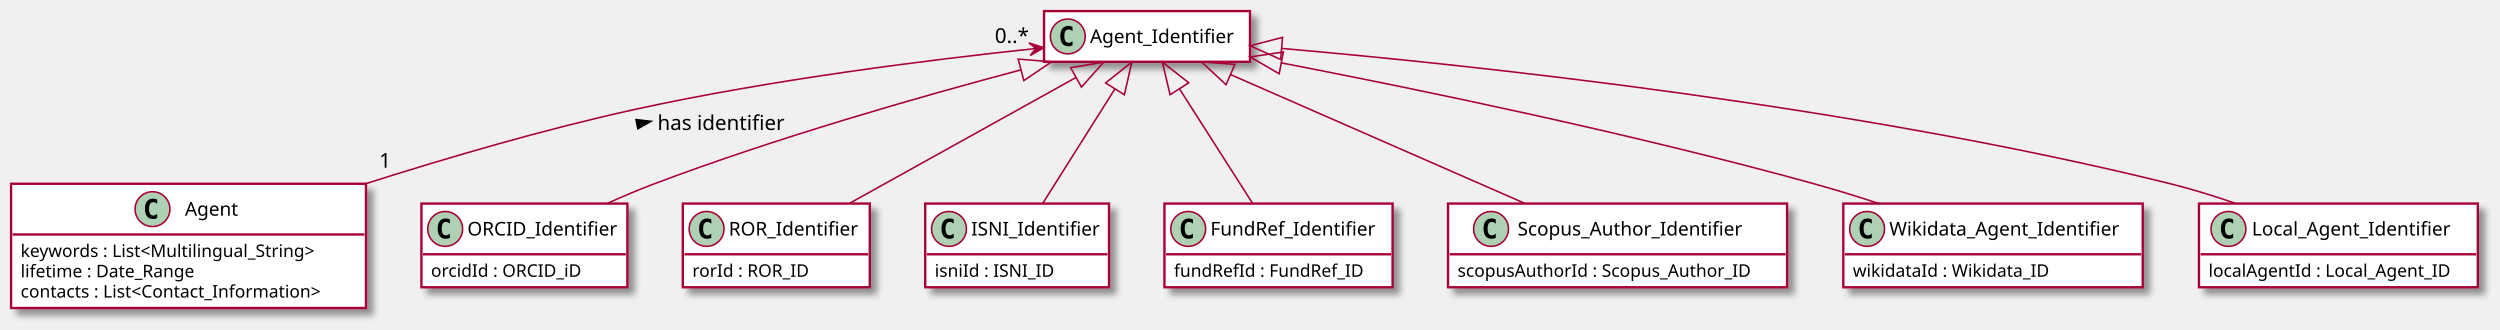
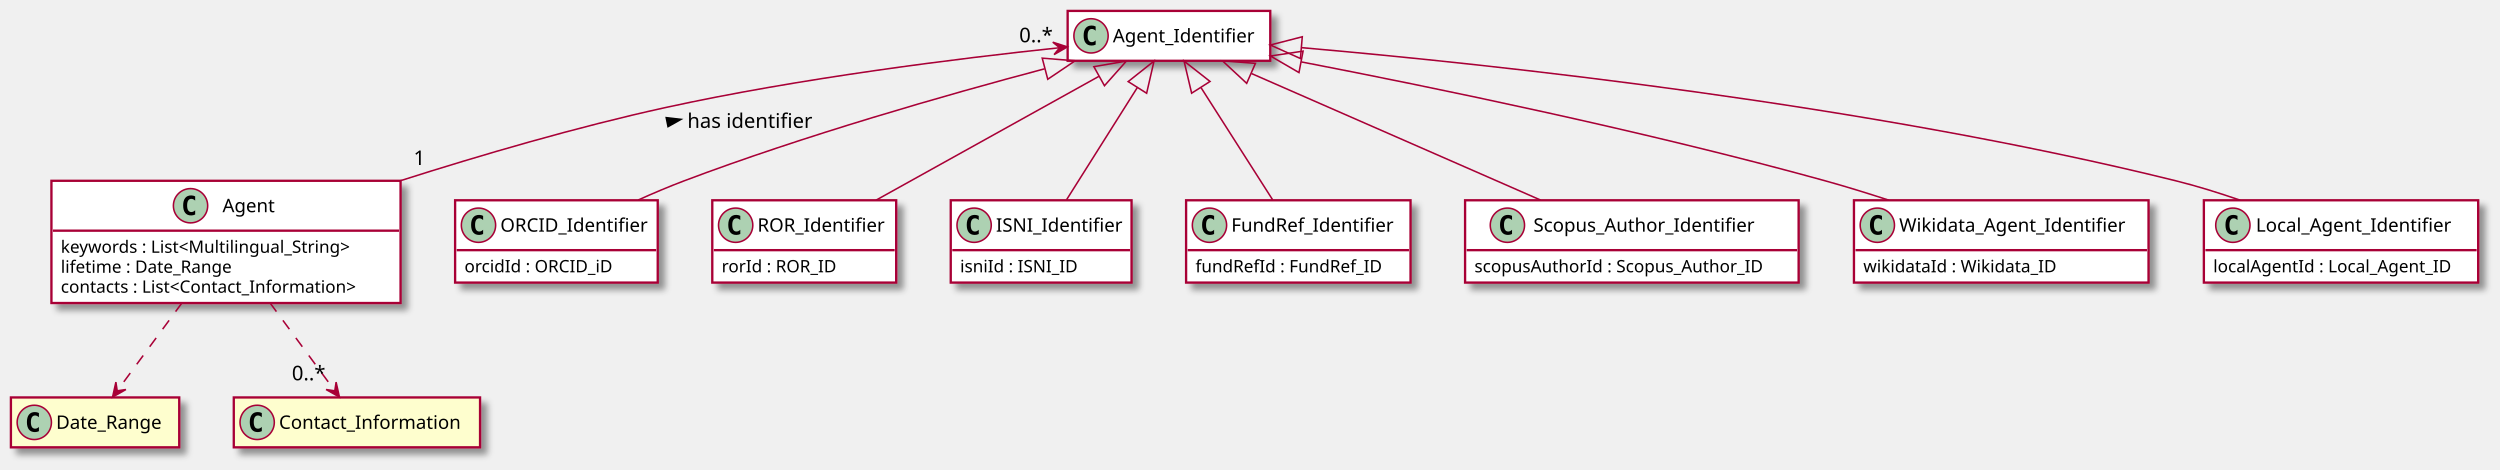
- <svg xmlns="http://www.w3.org/2000/svg" contentScriptType="application/ecmascript" contentStyleType="text/css" height="208px" preserveAspectRatio="none" style="width:1578px;height:208px;background:#FFFFFF;" version="1.1" viewBox="0 0 1578 208" width="1578px" zoomAndPan="magnify">
+ <svg xmlns="http://www.w3.org/2000/svg" contentScriptType="application/ecmascript" contentStyleType="text/css" height="301px" preserveAspectRatio="none" style="width:1604px;height:301px;background:#FFFFFF;" version="1.1" viewBox="0 0 1604 301" width="1604px" zoomAndPan="magnify">
  <defs>
-     <filter height="300%" id="f1czprububb19o" width="300%" x="-1" y="-1">
+     <filter height="300%" id="f12u5xllrvdb1f" width="300%" x="-1" y="-1">
      <feGaussianBlur result="blurOut" stdDeviation="2.0" />
      <feColorMatrix in="blurOut" result="blurOut2" type="matrix" values="0 0 0 0 0 0 0 0 0 0 0 0 0 0 0 0 0 0 .4 0" />
      <feOffset dx="4.0" dy="4.0" in="blurOut2" result="blurOut3" />
      <feBlend in="SourceGraphic" in2="blurOut3" mode="normal" />
    </filter>
  </defs>
  <g>
-     <rect codeLine="10" fill="#FFFFFF" filter="url(#f1czprububb19o)" height="78.414" id="Agent" style="stroke:#A80036;stroke-width:1.5;" width="224" x="7" y="116" />
-     <ellipse cx="96.25" cy="132" fill="#ADD1B2" rx="11" ry="11" style="stroke:#A80036;stroke-width:1.0;" />
-     <path d="M99.219,137.641 Q98.641,137.938 98,138.078 Q97.359,138.234 96.656,138.234 Q94.156,138.234 92.828,136.594 Q91.516,134.938 91.516,131.812 Q91.516,128.688 92.828,127.031 Q94.156,125.375 96.656,125.375 Q97.359,125.375 98,125.531 Q98.656,125.688 99.219,125.984 L99.219,128.703 Q98.594,128.125 98,127.859 Q97.406,127.578 96.781,127.578 Q95.438,127.578 94.75,128.656 Q94.062,129.719 94.062,131.812 Q94.062,133.906 94.75,134.984 Q95.438,136.047 96.781,136.047 Q97.406,136.047 98,135.781 Q98.594,135.5 99.219,134.922 L99.219,137.641 Z " fill="#000000" />
-     <text fill="#000000" font-family="sans-serif" font-size="12" lengthAdjust="spacing" textLength="37" x="116.75" y="136.154">Agent</text>
-     <line style="stroke:#A80036;stroke-width:1.5;" x1="8" x2="230" y1="148" y2="148" />
-     <text fill="#000000" font-family="sans-serif" font-size="11" lengthAdjust="spacing" textLength="207" x="13" y="162.21">keywords : List&lt;Multilingual_String&gt;</text>
-     <text fill="#000000" font-family="sans-serif" font-size="11" lengthAdjust="spacing" textLength="121" x="13" y="175.015">lifetime : Date_Range</text>
-     <text fill="#000000" font-family="sans-serif" font-size="11" lengthAdjust="spacing" textLength="212" x="13" y="187.82">contacts : List&lt;Contact_Information&gt;</text>
-     <rect codeLine="25" fill="#FFFFFF" filter="url(#f1czprububb19o)" height="32" id="Agent_Identifier" style="stroke:#A80036;stroke-width:1.5;" width="130" x="659" y="7" />
-     <ellipse cx="674" cy="23" fill="#ADD1B2" rx="11" ry="11" style="stroke:#A80036;stroke-width:1.0;" />
-     <path d="M676.969,28.641 Q676.391,28.938 675.75,29.078 Q675.109,29.234 674.406,29.234 Q671.906,29.234 670.578,27.594 Q669.266,25.938 669.266,22.812 Q669.266,19.688 670.578,18.031 Q671.906,16.375 674.406,16.375 Q675.109,16.375 675.75,16.531 Q676.406,16.688 676.969,16.984 L676.969,19.703 Q676.344,19.125 675.75,18.859 Q675.156,18.578 674.531,18.578 Q673.188,18.578 672.5,19.656 Q671.812,20.719 671.812,22.812 Q671.812,24.906 672.5,25.984 Q673.188,27.047 674.531,27.047 Q675.156,27.047 675.75,26.781 Q676.344,26.5 676.969,25.922 L676.969,28.641 Z " fill="#000000" />
-     <text fill="#000000" font-family="sans-serif" font-size="12" lengthAdjust="spacing" textLength="98" x="688" y="27.154">Agent_Identifier</text>
-     <rect codeLine="32" fill="#FFFFFF" filter="url(#f1czprububb19o)" height="52.805" id="ORCID_Identifier" style="stroke:#A80036;stroke-width:1.5;" width="130" x="266" y="128.5" />
-     <ellipse cx="281" cy="144.5" fill="#ADD1B2" rx="11" ry="11" style="stroke:#A80036;stroke-width:1.0;" />
-     <path d="M283.969,150.141 Q283.391,150.438 282.75,150.578 Q282.109,150.734 281.406,150.734 Q278.906,150.734 277.578,149.094 Q276.266,147.438 276.266,144.312 Q276.266,141.188 277.578,139.531 Q278.906,137.875 281.406,137.875 Q282.109,137.875 282.75,138.031 Q283.406,138.188 283.969,138.484 L283.969,141.203 Q283.344,140.625 282.75,140.359 Q282.156,140.078 281.531,140.078 Q280.188,140.078 279.5,141.156 Q278.812,142.219 278.812,144.312 Q278.812,146.406 279.5,147.484 Q280.188,148.547 281.531,148.547 Q282.156,148.547 282.75,148.281 Q283.344,148 283.969,147.422 L283.969,150.141 Z " fill="#000000" />
-     <text fill="#000000" font-family="sans-serif" font-size="12" lengthAdjust="spacing" textLength="98" x="295" y="148.654">ORCID_Identifier</text>
-     <line style="stroke:#A80036;stroke-width:1.5;" x1="267" x2="395" y1="160.5" y2="160.5" />
-     <text fill="#000000" font-family="sans-serif" font-size="11" lengthAdjust="spacing" textLength="102" x="272" y="174.71">orcidId : ORCID_iD</text>
-     <rect codeLine="38" fill="#FFFFFF" filter="url(#f1czprububb19o)" height="52.805" id="ROR_Identifier" style="stroke:#A80036;stroke-width:1.5;" width="118" x="431" y="128.5" />
-     <ellipse cx="446" cy="144.5" fill="#ADD1B2" rx="11" ry="11" style="stroke:#A80036;stroke-width:1.0;" />
-     <path d="M448.969,150.141 Q448.391,150.438 447.75,150.578 Q447.109,150.734 446.406,150.734 Q443.906,150.734 442.578,149.094 Q441.266,147.438 441.266,144.312 Q441.266,141.188 442.578,139.531 Q443.906,137.875 446.406,137.875 Q447.109,137.875 447.75,138.031 Q448.406,138.188 448.969,138.484 L448.969,141.203 Q448.344,140.625 447.75,140.359 Q447.156,140.078 446.531,140.078 Q445.188,140.078 444.5,141.156 Q443.812,142.219 443.812,144.312 Q443.812,146.406 444.5,147.484 Q445.188,148.547 446.531,148.547 Q447.156,148.547 447.75,148.281 Q448.344,148 448.969,147.422 L448.969,150.141 Z " fill="#000000" />
-     <text fill="#000000" font-family="sans-serif" font-size="12" lengthAdjust="spacing" textLength="86" x="460" y="148.654">ROR_Identifier</text>
-     <line style="stroke:#A80036;stroke-width:1.5;" x1="432" x2="548" y1="160.5" y2="160.5" />
-     <text fill="#000000" font-family="sans-serif" font-size="11" lengthAdjust="spacing" textLength="79" x="437" y="174.71">rorId : ROR_ID</text>
-     <rect codeLine="44" fill="#FFFFFF" filter="url(#f1czprububb19o)" height="52.805" id="ISNI_Identifier" style="stroke:#A80036;stroke-width:1.5;" width="116" x="584" y="128.5" />
-     <ellipse cx="599" cy="144.5" fill="#ADD1B2" rx="11" ry="11" style="stroke:#A80036;stroke-width:1.0;" />
-     <path d="M601.969,150.141 Q601.391,150.438 600.75,150.578 Q600.109,150.734 599.406,150.734 Q596.906,150.734 595.578,149.094 Q594.266,147.438 594.266,144.312 Q594.266,141.188 595.578,139.531 Q596.906,137.875 599.406,137.875 Q600.109,137.875 600.75,138.031 Q601.406,138.188 601.969,138.484 L601.969,141.203 Q601.344,140.625 600.75,140.359 Q600.156,140.078 599.531,140.078 Q598.188,140.078 597.5,141.156 Q596.812,142.219 596.812,144.312 Q596.812,146.406 597.5,147.484 Q598.188,148.547 599.531,148.547 Q600.156,148.547 600.75,148.281 Q601.344,148 601.969,147.422 L601.969,150.141 Z " fill="#000000" />
-     <text fill="#000000" font-family="sans-serif" font-size="12" lengthAdjust="spacing" textLength="84" x="613" y="148.654">ISNI_Identifier</text>
-     <line style="stroke:#A80036;stroke-width:1.5;" x1="585" x2="699" y1="160.5" y2="160.5" />
-     <text fill="#000000" font-family="sans-serif" font-size="11" lengthAdjust="spacing" textLength="81" x="590" y="174.71">isniId : ISNI_ID</text>
-     <rect codeLine="50" fill="#FFFFFF" filter="url(#f1czprububb19o)" height="52.805" id="FundRef_Identifier" style="stroke:#A80036;stroke-width:1.5;" width="144" x="735" y="128.5" />
-     <ellipse cx="750" cy="144.5" fill="#ADD1B2" rx="11" ry="11" style="stroke:#A80036;stroke-width:1.0;" />
-     <path d="M752.969,150.141 Q752.391,150.438 751.75,150.578 Q751.109,150.734 750.406,150.734 Q747.906,150.734 746.578,149.094 Q745.266,147.438 745.266,144.312 Q745.266,141.188 746.578,139.531 Q747.906,137.875 750.406,137.875 Q751.109,137.875 751.75,138.031 Q752.406,138.188 752.969,138.484 L752.969,141.203 Q752.344,140.625 751.75,140.359 Q751.156,140.078 750.531,140.078 Q749.188,140.078 748.5,141.156 Q747.812,142.219 747.812,144.312 Q747.812,146.406 748.5,147.484 Q749.188,148.547 750.531,148.547 Q751.156,148.547 751.75,148.281 Q752.344,148 752.969,147.422 L752.969,150.141 Z " fill="#000000" />
-     <text fill="#000000" font-family="sans-serif" font-size="12" lengthAdjust="spacing" textLength="112" x="764" y="148.654">FundRef_Identifier</text>
-     <line style="stroke:#A80036;stroke-width:1.5;" x1="736" x2="878" y1="160.5" y2="160.5" />
-     <text fill="#000000" font-family="sans-serif" font-size="11" lengthAdjust="spacing" textLength="127" x="741" y="174.71">fundRefId : FundRef_ID</text>
-     <rect codeLine="56" fill="#FFFFFF" filter="url(#f1czprububb19o)" height="52.805" id="Scopus_Author_Identifier" style="stroke:#A80036;stroke-width:1.5;" width="214" x="914" y="128.5" />
-     <ellipse cx="941.15" cy="144.5" fill="#ADD1B2" rx="11" ry="11" style="stroke:#A80036;stroke-width:1.0;" />
-     <path d="M944.119,150.141 Q943.541,150.438 942.9,150.578 Q942.259,150.734 941.556,150.734 Q939.056,150.734 937.728,149.094 Q936.416,147.438 936.416,144.312 Q936.416,141.188 937.728,139.531 Q939.056,137.875 941.556,137.875 Q942.259,137.875 942.9,138.031 Q943.556,138.188 944.119,138.484 L944.119,141.203 Q943.494,140.625 942.9,140.359 Q942.306,140.078 941.681,140.078 Q940.337,140.078 939.65,141.156 Q938.962,142.219 938.962,144.312 Q938.962,146.406 939.65,147.484 Q940.337,148.547 941.681,148.547 Q942.306,148.547 942.9,148.281 Q943.494,148 944.119,147.422 L944.119,150.141 Z " fill="#000000" />
-     <text fill="#000000" font-family="sans-serif" font-size="12" lengthAdjust="spacing" textLength="155" x="957.85" y="148.654">Scopus_Author_Identifier</text>
-     <line style="stroke:#A80036;stroke-width:1.5;" x1="915" x2="1127" y1="160.5" y2="160.5" />
-     <text fill="#000000" font-family="sans-serif" font-size="11" lengthAdjust="spacing" textLength="202" x="920" y="174.71">scopusAuthorId : Scopus_Author_ID</text>
-     <rect codeLine="62" fill="#FFFFFF" filter="url(#f1czprububb19o)" height="52.805" id="Wikidata_Agent_Identifier" style="stroke:#A80036;stroke-width:1.5;" width="189" x="1163.5" y="128.5" />
-     <ellipse cx="1178.5" cy="144.5" fill="#ADD1B2" rx="11" ry="11" style="stroke:#A80036;stroke-width:1.0;" />
-     <path d="M1181.469,150.141 Q1180.891,150.438 1180.25,150.578 Q1179.609,150.734 1178.906,150.734 Q1176.406,150.734 1175.078,149.094 Q1173.766,147.438 1173.766,144.312 Q1173.766,141.188 1175.078,139.531 Q1176.406,137.875 1178.906,137.875 Q1179.609,137.875 1180.25,138.031 Q1180.906,138.188 1181.469,138.484 L1181.469,141.203 Q1180.844,140.625 1180.25,140.359 Q1179.656,140.078 1179.031,140.078 Q1177.688,140.078 1177,141.156 Q1176.312,142.219 1176.312,144.312 Q1176.312,146.406 1177,147.484 Q1177.688,148.547 1179.031,148.547 Q1179.656,148.547 1180.25,148.281 Q1180.844,148 1181.469,147.422 L1181.469,150.141 Z " fill="#000000" />
-     <text fill="#000000" font-family="sans-serif" font-size="12" lengthAdjust="spacing" textLength="157" x="1192.5" y="148.654">Wikidata_Agent_Identifier</text>
-     <line style="stroke:#A80036;stroke-width:1.5;" x1="1164.5" x2="1351.5" y1="160.5" y2="160.5" />
-     <text fill="#000000" font-family="sans-serif" font-size="11" lengthAdjust="spacing" textLength="131" x="1169.5" y="174.71">wikidataId : Wikidata_ID</text>
-     <rect codeLine="68" fill="#FFFFFF" filter="url(#f1czprububb19o)" height="52.805" id="Local_Agent_Identifier" style="stroke:#A80036;stroke-width:1.5;" width="176" x="1388" y="128.5" />
-     <ellipse cx="1406.6" cy="144.5" fill="#ADD1B2" rx="11" ry="11" style="stroke:#A80036;stroke-width:1.0;" />
-     <path d="M1409.569,150.141 Q1408.991,150.438 1408.35,150.578 Q1407.709,150.734 1407.006,150.734 Q1404.506,150.734 1403.178,149.094 Q1401.866,147.438 1401.866,144.312 Q1401.866,141.188 1403.178,139.531 Q1404.506,137.875 1407.006,137.875 Q1407.709,137.875 1408.35,138.031 Q1409.006,138.188 1409.569,138.484 L1409.569,141.203 Q1408.944,140.625 1408.35,140.359 Q1407.756,140.078 1407.131,140.078 Q1405.787,140.078 1405.1,141.156 Q1404.412,142.219 1404.412,144.312 Q1404.412,146.406 1405.1,147.484 Q1405.787,148.547 1407.131,148.547 Q1407.756,148.547 1408.35,148.281 Q1408.944,148 1409.569,147.422 L1409.569,150.141 Z " fill="#000000" />
-     <text fill="#000000" font-family="sans-serif" font-size="12" lengthAdjust="spacing" textLength="136" x="1421.4" y="148.654">Local_Agent_Identifier</text>
-     <line style="stroke:#A80036;stroke-width:1.5;" x1="1389" x2="1563" y1="160.5" y2="160.5" />
-     <text fill="#000000" font-family="sans-serif" font-size="11" lengthAdjust="spacing" textLength="164" x="1394" y="174.71">localAgentId : Local_Agent_ID</text>
-     <path codeLine="28" d="M653.75,30.63 C587.95,37.58 487.11,50.14 401,69 C344.18,81.44 282.18,99.61 230.82,115.96 " fill="none" id="Agent_Identifier-backto-Agent" style="stroke:#A80036;stroke-width:1.0;" />
-     <polygon fill="#A80036" points="658.83,30.09,649.457,27.064,653.858,30.619,650.303,35.019,658.83,30.09" style="stroke:#A80036;stroke-width:1.0;" />
-     <polygon fill="#000000" points="410.901,76.578,401.454,75.486,402.616,81.247,410.901,76.578" style="stroke:#000000;stroke-width:1.0;" />
-     <text fill="#000000" font-family="sans-serif" font-size="13" lengthAdjust="spacing" textLength="82" x="415" y="82.067">has identifier</text>
-     <text fill="#000000" font-family="sans-serif" font-size="13" lengthAdjust="spacing" textLength="23" x="627.923" y="27.122">0..*</text>
-     <text fill="#000000" font-family="sans-serif" font-size="13" lengthAdjust="spacing" textLength="8" x="239.33" y="105.879">1</text>
-     <path codeLine="36" d="M644.21,44.15 C580.75,60.99 490.13,86.9 413,116 C403.31,119.66 393.17,123.95 383.45,128.32 " fill="none" id="Agent_Identifier-backto-ORCID_Identifier" style="stroke:#A80036;stroke-width:1.0;" />
-     <polygon fill="none" points="642.69,37.31,663.81,39,646.24,50.85,642.69,37.31" style="stroke:#A80036;stroke-width:1.0;" />
-     <path codeLine="42" d="M679.06,48.97 C637.96,71.8 577.44,105.42 536.02,128.44 " fill="none" id="Agent_Identifier-backto-ROR_Identifier" style="stroke:#A80036;stroke-width:1.0;" />
-     <polygon fill="none" points="675.82,42.76,696.7,39.17,682.62,55,675.82,42.76" style="stroke:#A80036;stroke-width:1.0;" />
-     <path codeLine="48" d="M703.7,56.18 C689.7,78.38 671.32,107.51 658.28,128.19 " fill="none" id="Agent_Identifier-backto-ISNI_Identifier" style="stroke:#A80036;stroke-width:1.0;" />
-     <polygon fill="none" points="697.84,52.35,714.43,39.17,709.68,59.82,697.84,52.35" style="stroke:#A80036;stroke-width:1.0;" />
-     <path codeLine="54" d="M744.55,56.18 C758.72,78.38 777.32,107.51 790.52,128.19 " fill="none" id="Agent_Identifier-backto-FundRef_Identifier" style="stroke:#A80036;stroke-width:1.0;" />
-     <polygon fill="none" points="738.55,59.79,733.68,39.17,750.35,52.26,738.55,59.79" style="stroke:#A80036;stroke-width:1.0;" />
-     <path codeLine="60" d="M776.89,47.15 C829.01,69.96 908.47,104.75 962.47,128.38 " fill="none" id="Agent_Identifier-backto-Scopus_Author_Identifier" style="stroke:#A80036;stroke-width:1.0;" />
-     <polygon fill="none" points="773.87,53.47,758.36,39.04,779.49,40.65,773.87,53.47" style="stroke:#A80036;stroke-width:1.0;" />
-     <path codeLine="66" d="M808.92,39.72 C894.42,56.22 1029.8,84.15 1145,116 C1158.37,119.7 1172.48,124.06 1186.02,128.49 " fill="none" id="Agent_Identifier-backto-Wikidata_Agent_Identifier" style="stroke:#A80036;stroke-width:1.0;" />
-     <polygon fill="none" points="807.42,46.56,789.09,35.93,810.05,32.81,807.42,46.56" style="stroke:#A80036;stroke-width:1.0;" />
-     <path codeLine="72" d="M809.09,30.58 C933.65,41.46 1172.3,67.02 1370,116 C1383.57,119.36 1397.83,123.81 1411.33,128.47 " fill="none" id="Agent_Identifier-backto-Local_Agent_Identifier" style="stroke:#A80036;stroke-width:1.0;" />
-     <polygon fill="none" points="808.35,37.55,789.01,28.87,809.54,23.6,808.35,37.55" style="stroke:#A80036;stroke-width:1.0;" />
+     <rect codeLine="10" fill="#FFFFFF" filter="url(#f12u5xllrvdb1f)" height="78.414" id="Agent" style="stroke:#A80036;stroke-width:1.5;" width="224" x="33" y="116" />
+     <ellipse cx="122.25" cy="132" fill="#ADD1B2" rx="11" ry="11" style="stroke:#A80036;stroke-width:1.0;" />
+     <path d="M125.219,137.641 Q124.641,137.938 124,138.078 Q123.359,138.234 122.656,138.234 Q120.156,138.234 118.828,136.594 Q117.516,134.938 117.516,131.812 Q117.516,128.688 118.828,127.031 Q120.156,125.375 122.656,125.375 Q123.359,125.375 124,125.531 Q124.656,125.688 125.219,125.984 L125.219,128.703 Q124.594,128.125 124,127.859 Q123.406,127.578 122.781,127.578 Q121.438,127.578 120.75,128.656 Q120.062,129.719 120.062,131.812 Q120.062,133.906 120.75,134.984 Q121.438,136.047 122.781,136.047 Q123.406,136.047 124,135.781 Q124.594,135.5 125.219,134.922 L125.219,137.641 Z " fill="#000000" />
+     <text fill="#000000" font-family="sans-serif" font-size="12" lengthAdjust="spacing" textLength="37" x="142.75" y="136.154">Agent</text>
+     <line style="stroke:#A80036;stroke-width:1.5;" x1="34" x2="256" y1="148" y2="148" />
+     <text fill="#000000" font-family="sans-serif" font-size="11" lengthAdjust="spacing" textLength="207" x="39" y="162.21">keywords : List&lt;Multilingual_String&gt;</text>
+     <text fill="#000000" font-family="sans-serif" font-size="11" lengthAdjust="spacing" textLength="121" x="39" y="175.015">lifetime : Date_Range</text>
+     <text fill="#000000" font-family="sans-serif" font-size="11" lengthAdjust="spacing" textLength="212" x="39" y="187.82">contacts : List&lt;Contact_Information&gt;</text>
+     <rect fill="#FEFECE" filter="url(#f12u5xllrvdb1f)" height="32" id="Date_Range" style="stroke:#A80036;stroke-width:1.5;" width="108" x="7" y="255" />
+     <ellipse cx="22" cy="271" fill="#ADD1B2" rx="11" ry="11" style="stroke:#A80036;stroke-width:1.0;" />
+     <path d="M24.969,276.641 Q24.391,276.938 23.75,277.078 Q23.109,277.234 22.406,277.234 Q19.906,277.234 18.578,275.594 Q17.266,273.938 17.266,270.812 Q17.266,267.688 18.578,266.031 Q19.906,264.375 22.406,264.375 Q23.109,264.375 23.75,264.531 Q24.406,264.688 24.969,264.984 L24.969,267.703 Q24.344,267.125 23.75,266.859 Q23.156,266.578 22.531,266.578 Q21.188,266.578 20.5,267.656 Q19.812,268.719 19.812,270.812 Q19.812,272.906 20.5,273.984 Q21.188,275.047 22.531,275.047 Q23.156,275.047 23.75,274.781 Q24.344,274.5 24.969,273.922 L24.969,276.641 Z " fill="#000000" />
+     <text fill="#000000" font-family="sans-serif" font-size="12" lengthAdjust="spacing" textLength="76" x="36" y="275.154">Date_Range</text>
+     <rect fill="#FEFECE" filter="url(#f12u5xllrvdb1f)" height="32" id="Contact_Information" style="stroke:#A80036;stroke-width:1.5;" width="158" x="150" y="255" />
+     <ellipse cx="165" cy="271" fill="#ADD1B2" rx="11" ry="11" style="stroke:#A80036;stroke-width:1.0;" />
+     <path d="M167.969,276.641 Q167.391,276.938 166.75,277.078 Q166.109,277.234 165.406,277.234 Q162.906,277.234 161.578,275.594 Q160.266,273.938 160.266,270.812 Q160.266,267.688 161.578,266.031 Q162.906,264.375 165.406,264.375 Q166.109,264.375 166.75,264.531 Q167.406,264.688 167.969,264.984 L167.969,267.703 Q167.344,267.125 166.75,266.859 Q166.156,266.578 165.531,266.578 Q164.188,266.578 163.5,267.656 Q162.812,268.719 162.812,270.812 Q162.812,272.906 163.5,273.984 Q164.188,275.047 165.531,275.047 Q166.156,275.047 166.75,274.781 Q167.344,274.5 167.969,273.922 L167.969,276.641 Z " fill="#000000" />
+     <text fill="#000000" font-family="sans-serif" font-size="12" lengthAdjust="spacing" textLength="126" x="179" y="275.154">Contact_Information</text>
+     <rect codeLine="27" fill="#FFFFFF" filter="url(#f12u5xllrvdb1f)" height="32" id="Agent_Identifier" style="stroke:#A80036;stroke-width:1.5;" width="130" x="685" y="7" />
+     <ellipse cx="700" cy="23" fill="#ADD1B2" rx="11" ry="11" style="stroke:#A80036;stroke-width:1.0;" />
+     <path d="M702.969,28.641 Q702.391,28.938 701.75,29.078 Q701.109,29.234 700.406,29.234 Q697.906,29.234 696.578,27.594 Q695.266,25.938 695.266,22.812 Q695.266,19.688 696.578,18.031 Q697.906,16.375 700.406,16.375 Q701.109,16.375 701.75,16.531 Q702.406,16.688 702.969,16.984 L702.969,19.703 Q702.344,19.125 701.75,18.859 Q701.156,18.578 700.531,18.578 Q699.188,18.578 698.5,19.656 Q697.812,20.719 697.812,22.812 Q697.812,24.906 698.5,25.984 Q699.188,27.047 700.531,27.047 Q701.156,27.047 701.75,26.781 Q702.344,26.5 702.969,25.922 L702.969,28.641 Z " fill="#000000" />
+     <text fill="#000000" font-family="sans-serif" font-size="12" lengthAdjust="spacing" textLength="98" x="714" y="27.154">Agent_Identifier</text>
+     <rect codeLine="34" fill="#FFFFFF" filter="url(#f12u5xllrvdb1f)" height="52.805" id="ORCID_Identifier" style="stroke:#A80036;stroke-width:1.5;" width="130" x="292" y="128.5" />
+     <ellipse cx="307" cy="144.5" fill="#ADD1B2" rx="11" ry="11" style="stroke:#A80036;stroke-width:1.0;" />
+     <path d="M309.969,150.141 Q309.391,150.438 308.75,150.578 Q308.109,150.734 307.406,150.734 Q304.906,150.734 303.578,149.094 Q302.266,147.438 302.266,144.312 Q302.266,141.188 303.578,139.531 Q304.906,137.875 307.406,137.875 Q308.109,137.875 308.75,138.031 Q309.406,138.188 309.969,138.484 L309.969,141.203 Q309.344,140.625 308.75,140.359 Q308.156,140.078 307.531,140.078 Q306.188,140.078 305.5,141.156 Q304.812,142.219 304.812,144.312 Q304.812,146.406 305.5,147.484 Q306.188,148.547 307.531,148.547 Q308.156,148.547 308.75,148.281 Q309.344,148 309.969,147.422 L309.969,150.141 Z " fill="#000000" />
+     <text fill="#000000" font-family="sans-serif" font-size="12" lengthAdjust="spacing" textLength="98" x="321" y="148.654">ORCID_Identifier</text>
+     <line style="stroke:#A80036;stroke-width:1.5;" x1="293" x2="421" y1="160.5" y2="160.5" />
+     <text fill="#000000" font-family="sans-serif" font-size="11" lengthAdjust="spacing" textLength="102" x="298" y="174.71">orcidId : ORCID_iD</text>
+     <rect codeLine="40" fill="#FFFFFF" filter="url(#f12u5xllrvdb1f)" height="52.805" id="ROR_Identifier" style="stroke:#A80036;stroke-width:1.5;" width="118" x="457" y="128.5" />
+     <ellipse cx="472" cy="144.5" fill="#ADD1B2" rx="11" ry="11" style="stroke:#A80036;stroke-width:1.0;" />
+     <path d="M474.969,150.141 Q474.391,150.438 473.75,150.578 Q473.109,150.734 472.406,150.734 Q469.906,150.734 468.578,149.094 Q467.266,147.438 467.266,144.312 Q467.266,141.188 468.578,139.531 Q469.906,137.875 472.406,137.875 Q473.109,137.875 473.75,138.031 Q474.406,138.188 474.969,138.484 L474.969,141.203 Q474.344,140.625 473.75,140.359 Q473.156,140.078 472.531,140.078 Q471.188,140.078 470.5,141.156 Q469.812,142.219 469.812,144.312 Q469.812,146.406 470.5,147.484 Q471.188,148.547 472.531,148.547 Q473.156,148.547 473.75,148.281 Q474.344,148 474.969,147.422 L474.969,150.141 Z " fill="#000000" />
+     <text fill="#000000" font-family="sans-serif" font-size="12" lengthAdjust="spacing" textLength="86" x="486" y="148.654">ROR_Identifier</text>
+     <line style="stroke:#A80036;stroke-width:1.5;" x1="458" x2="574" y1="160.5" y2="160.5" />
+     <text fill="#000000" font-family="sans-serif" font-size="11" lengthAdjust="spacing" textLength="79" x="463" y="174.71">rorId : ROR_ID</text>
+     <rect codeLine="46" fill="#FFFFFF" filter="url(#f12u5xllrvdb1f)" height="52.805" id="ISNI_Identifier" style="stroke:#A80036;stroke-width:1.5;" width="116" x="610" y="128.5" />
+     <ellipse cx="625" cy="144.5" fill="#ADD1B2" rx="11" ry="11" style="stroke:#A80036;stroke-width:1.0;" />
+     <path d="M627.969,150.141 Q627.391,150.438 626.75,150.578 Q626.109,150.734 625.406,150.734 Q622.906,150.734 621.578,149.094 Q620.266,147.438 620.266,144.312 Q620.266,141.188 621.578,139.531 Q622.906,137.875 625.406,137.875 Q626.109,137.875 626.75,138.031 Q627.406,138.188 627.969,138.484 L627.969,141.203 Q627.344,140.625 626.75,140.359 Q626.156,140.078 625.531,140.078 Q624.188,140.078 623.5,141.156 Q622.812,142.219 622.812,144.312 Q622.812,146.406 623.5,147.484 Q624.188,148.547 625.531,148.547 Q626.156,148.547 626.75,148.281 Q627.344,148 627.969,147.422 L627.969,150.141 Z " fill="#000000" />
+     <text fill="#000000" font-family="sans-serif" font-size="12" lengthAdjust="spacing" textLength="84" x="639" y="148.654">ISNI_Identifier</text>
+     <line style="stroke:#A80036;stroke-width:1.5;" x1="611" x2="725" y1="160.5" y2="160.5" />
+     <text fill="#000000" font-family="sans-serif" font-size="11" lengthAdjust="spacing" textLength="81" x="616" y="174.71">isniId : ISNI_ID</text>
+     <rect codeLine="52" fill="#FFFFFF" filter="url(#f12u5xllrvdb1f)" height="52.805" id="FundRef_Identifier" style="stroke:#A80036;stroke-width:1.5;" width="144" x="761" y="128.5" />
+     <ellipse cx="776" cy="144.5" fill="#ADD1B2" rx="11" ry="11" style="stroke:#A80036;stroke-width:1.0;" />
+     <path d="M778.969,150.141 Q778.391,150.438 777.75,150.578 Q777.109,150.734 776.406,150.734 Q773.906,150.734 772.578,149.094 Q771.266,147.438 771.266,144.312 Q771.266,141.188 772.578,139.531 Q773.906,137.875 776.406,137.875 Q777.109,137.875 777.75,138.031 Q778.406,138.188 778.969,138.484 L778.969,141.203 Q778.344,140.625 777.75,140.359 Q777.156,140.078 776.531,140.078 Q775.188,140.078 774.5,141.156 Q773.812,142.219 773.812,144.312 Q773.812,146.406 774.5,147.484 Q775.188,148.547 776.531,148.547 Q777.156,148.547 777.75,148.281 Q778.344,148 778.969,147.422 L778.969,150.141 Z " fill="#000000" />
+     <text fill="#000000" font-family="sans-serif" font-size="12" lengthAdjust="spacing" textLength="112" x="790" y="148.654">FundRef_Identifier</text>
+     <line style="stroke:#A80036;stroke-width:1.5;" x1="762" x2="904" y1="160.5" y2="160.5" />
+     <text fill="#000000" font-family="sans-serif" font-size="11" lengthAdjust="spacing" textLength="127" x="767" y="174.71">fundRefId : FundRef_ID</text>
+     <rect codeLine="58" fill="#FFFFFF" filter="url(#f12u5xllrvdb1f)" height="52.805" id="Scopus_Author_Identifier" style="stroke:#A80036;stroke-width:1.5;" width="214" x="940" y="128.5" />
+     <ellipse cx="967.15" cy="144.5" fill="#ADD1B2" rx="11" ry="11" style="stroke:#A80036;stroke-width:1.0;" />
+     <path d="M970.119,150.141 Q969.541,150.438 968.9,150.578 Q968.259,150.734 967.556,150.734 Q965.056,150.734 963.728,149.094 Q962.416,147.438 962.416,144.312 Q962.416,141.188 963.728,139.531 Q965.056,137.875 967.556,137.875 Q968.259,137.875 968.9,138.031 Q969.556,138.188 970.119,138.484 L970.119,141.203 Q969.494,140.625 968.9,140.359 Q968.306,140.078 967.681,140.078 Q966.337,140.078 965.65,141.156 Q964.962,142.219 964.962,144.312 Q964.962,146.406 965.65,147.484 Q966.337,148.547 967.681,148.547 Q968.306,148.547 968.9,148.281 Q969.494,148 970.119,147.422 L970.119,150.141 Z " fill="#000000" />
+     <text fill="#000000" font-family="sans-serif" font-size="12" lengthAdjust="spacing" textLength="155" x="983.85" y="148.654">Scopus_Author_Identifier</text>
+     <line style="stroke:#A80036;stroke-width:1.5;" x1="941" x2="1153" y1="160.5" y2="160.5" />
+     <text fill="#000000" font-family="sans-serif" font-size="11" lengthAdjust="spacing" textLength="202" x="946" y="174.71">scopusAuthorId : Scopus_Author_ID</text>
+     <rect codeLine="64" fill="#FFFFFF" filter="url(#f12u5xllrvdb1f)" height="52.805" id="Wikidata_Agent_Identifier" style="stroke:#A80036;stroke-width:1.5;" width="189" x="1189.5" y="128.5" />
+     <ellipse cx="1204.5" cy="144.5" fill="#ADD1B2" rx="11" ry="11" style="stroke:#A80036;stroke-width:1.0;" />
+     <path d="M1207.469,150.141 Q1206.891,150.438 1206.25,150.578 Q1205.609,150.734 1204.906,150.734 Q1202.406,150.734 1201.078,149.094 Q1199.766,147.438 1199.766,144.312 Q1199.766,141.188 1201.078,139.531 Q1202.406,137.875 1204.906,137.875 Q1205.609,137.875 1206.25,138.031 Q1206.906,138.188 1207.469,138.484 L1207.469,141.203 Q1206.844,140.625 1206.25,140.359 Q1205.656,140.078 1205.031,140.078 Q1203.688,140.078 1203,141.156 Q1202.312,142.219 1202.312,144.312 Q1202.312,146.406 1203,147.484 Q1203.688,148.547 1205.031,148.547 Q1205.656,148.547 1206.25,148.281 Q1206.844,148 1207.469,147.422 L1207.469,150.141 Z " fill="#000000" />
+     <text fill="#000000" font-family="sans-serif" font-size="12" lengthAdjust="spacing" textLength="157" x="1218.5" y="148.654">Wikidata_Agent_Identifier</text>
+     <line style="stroke:#A80036;stroke-width:1.5;" x1="1190.5" x2="1377.5" y1="160.5" y2="160.5" />
+     <text fill="#000000" font-family="sans-serif" font-size="11" lengthAdjust="spacing" textLength="131" x="1195.5" y="174.71">wikidataId : Wikidata_ID</text>
+     <rect codeLine="70" fill="#FFFFFF" filter="url(#f12u5xllrvdb1f)" height="52.805" id="Local_Agent_Identifier" style="stroke:#A80036;stroke-width:1.5;" width="176" x="1414" y="128.5" />
+     <ellipse cx="1432.6" cy="144.5" fill="#ADD1B2" rx="11" ry="11" style="stroke:#A80036;stroke-width:1.0;" />
+     <path d="M1435.569,150.141 Q1434.991,150.438 1434.35,150.578 Q1433.709,150.734 1433.006,150.734 Q1430.506,150.734 1429.178,149.094 Q1427.866,147.438 1427.866,144.312 Q1427.866,141.188 1429.178,139.531 Q1430.506,137.875 1433.006,137.875 Q1433.709,137.875 1434.35,138.031 Q1435.006,138.188 1435.569,138.484 L1435.569,141.203 Q1434.944,140.625 1434.35,140.359 Q1433.756,140.078 1433.131,140.078 Q1431.787,140.078 1431.1,141.156 Q1430.412,142.219 1430.412,144.312 Q1430.412,146.406 1431.1,147.484 Q1431.787,148.547 1433.131,148.547 Q1433.756,148.547 1434.35,148.281 Q1434.944,148 1435.569,147.422 L1435.569,150.141 Z " fill="#000000" />
+     <text fill="#000000" font-family="sans-serif" font-size="12" lengthAdjust="spacing" textLength="136" x="1447.4" y="148.654">Local_Agent_Identifier</text>
+     <line style="stroke:#A80036;stroke-width:1.5;" x1="1415" x2="1589" y1="160.5" y2="160.5" />
+     <text fill="#000000" font-family="sans-serif" font-size="11" lengthAdjust="spacing" textLength="164" x="1420" y="174.71">localAgentId : Local_Agent_ID</text>
+     <path codeLine="15" d="M116.8,194.28 C102.85,213.2 86.63,235.21 75.28,250.61 " fill="none" id="Agent-to-Date_Range" style="stroke:#A80036;stroke-width:1.0;stroke-dasharray:7.0,7.0;" />
+     <polygon fill="#A80036" points="72.22,254.77,80.79,249.916,75.195,250.751,74.359,245.156,72.22,254.77" style="stroke:#A80036;stroke-width:1.0;" />
+     <path codeLine="16" d="M173.2,194.28 C187.15,213.2 203.37,235.21 214.72,250.61 " fill="none" id="Agent-to-Contact_Information" style="stroke:#A80036;stroke-width:1.0;stroke-dasharray:7.0,7.0;" />
+     <polygon fill="#A80036" points="217.78,254.77,215.641,245.156,214.805,250.751,209.21,249.916,217.78,254.77" style="stroke:#A80036;stroke-width:1.0;" />
+     <text fill="#000000" font-family="sans-serif" font-size="13" lengthAdjust="spacing" textLength="23" x="187.254" y="243.998">0..*</text>
+     <path codeLine="30" d="M679.75,30.63 C613.95,37.58 513.11,50.14 427,69 C370.18,81.44 308.18,99.61 256.82,115.96 " fill="none" id="Agent_Identifier-backto-Agent" style="stroke:#A80036;stroke-width:1.0;" />
+     <polygon fill="#A80036" points="684.83,30.09,675.457,27.064,679.858,30.619,676.303,35.019,684.83,30.09" style="stroke:#A80036;stroke-width:1.0;" />
+     <polygon fill="#000000" points="436.901,76.578,427.454,75.486,428.616,81.247,436.901,76.578" style="stroke:#000000;stroke-width:1.0;" />
+     <text fill="#000000" font-family="sans-serif" font-size="13" lengthAdjust="spacing" textLength="82" x="441" y="82.067">has identifier</text>
+     <text fill="#000000" font-family="sans-serif" font-size="13" lengthAdjust="spacing" textLength="23" x="653.923" y="27.122">0..*</text>
+     <text fill="#000000" font-family="sans-serif" font-size="13" lengthAdjust="spacing" textLength="8" x="265.33" y="105.879">1</text>
+     <path codeLine="38" d="M670.21,44.15 C606.75,60.99 516.13,86.9 439,116 C429.31,119.66 419.17,123.95 409.45,128.32 " fill="none" id="Agent_Identifier-backto-ORCID_Identifier" style="stroke:#A80036;stroke-width:1.0;" />
+     <polygon fill="none" points="668.69,37.31,689.81,39,672.24,50.85,668.69,37.31" style="stroke:#A80036;stroke-width:1.0;" />
+     <path codeLine="44" d="M705.06,48.97 C663.96,71.8 603.44,105.42 562.02,128.44 " fill="none" id="Agent_Identifier-backto-ROR_Identifier" style="stroke:#A80036;stroke-width:1.0;" />
+     <polygon fill="none" points="701.82,42.76,722.7,39.17,708.62,55,701.82,42.76" style="stroke:#A80036;stroke-width:1.0;" />
+     <path codeLine="50" d="M729.7,56.18 C715.7,78.38 697.32,107.51 684.28,128.19 " fill="none" id="Agent_Identifier-backto-ISNI_Identifier" style="stroke:#A80036;stroke-width:1.0;" />
+     <polygon fill="none" points="723.84,52.35,740.43,39.17,735.68,59.82,723.84,52.35" style="stroke:#A80036;stroke-width:1.0;" />
+     <path codeLine="56" d="M770.55,56.18 C784.72,78.38 803.32,107.51 816.52,128.19 " fill="none" id="Agent_Identifier-backto-FundRef_Identifier" style="stroke:#A80036;stroke-width:1.0;" />
+     <polygon fill="none" points="764.55,59.79,759.68,39.17,776.35,52.26,764.55,59.79" style="stroke:#A80036;stroke-width:1.0;" />
+     <path codeLine="62" d="M802.89,47.15 C855.01,69.96 934.47,104.75 988.47,128.38 " fill="none" id="Agent_Identifier-backto-Scopus_Author_Identifier" style="stroke:#A80036;stroke-width:1.0;" />
+     <polygon fill="none" points="799.87,53.47,784.36,39.04,805.49,40.65,799.87,53.47" style="stroke:#A80036;stroke-width:1.0;" />
+     <path codeLine="68" d="M834.92,39.72 C920.42,56.22 1055.8,84.15 1171,116 C1184.37,119.7 1198.48,124.06 1212.02,128.49 " fill="none" id="Agent_Identifier-backto-Wikidata_Agent_Identifier" style="stroke:#A80036;stroke-width:1.0;" />
+     <polygon fill="none" points="833.42,46.56,815.09,35.93,836.05,32.81,833.42,46.56" style="stroke:#A80036;stroke-width:1.0;" />
+     <path codeLine="74" d="M835.09,30.58 C959.65,41.46 1198.3,67.02 1396,116 C1409.57,119.36 1423.83,123.81 1437.33,128.47 " fill="none" id="Agent_Identifier-backto-Local_Agent_Identifier" style="stroke:#A80036;stroke-width:1.0;" />
+     <polygon fill="none" points="834.35,37.55,815.01,28.87,835.54,23.6,834.35,37.55" style="stroke:#A80036;stroke-width:1.0;" />
  </g>
</svg>
